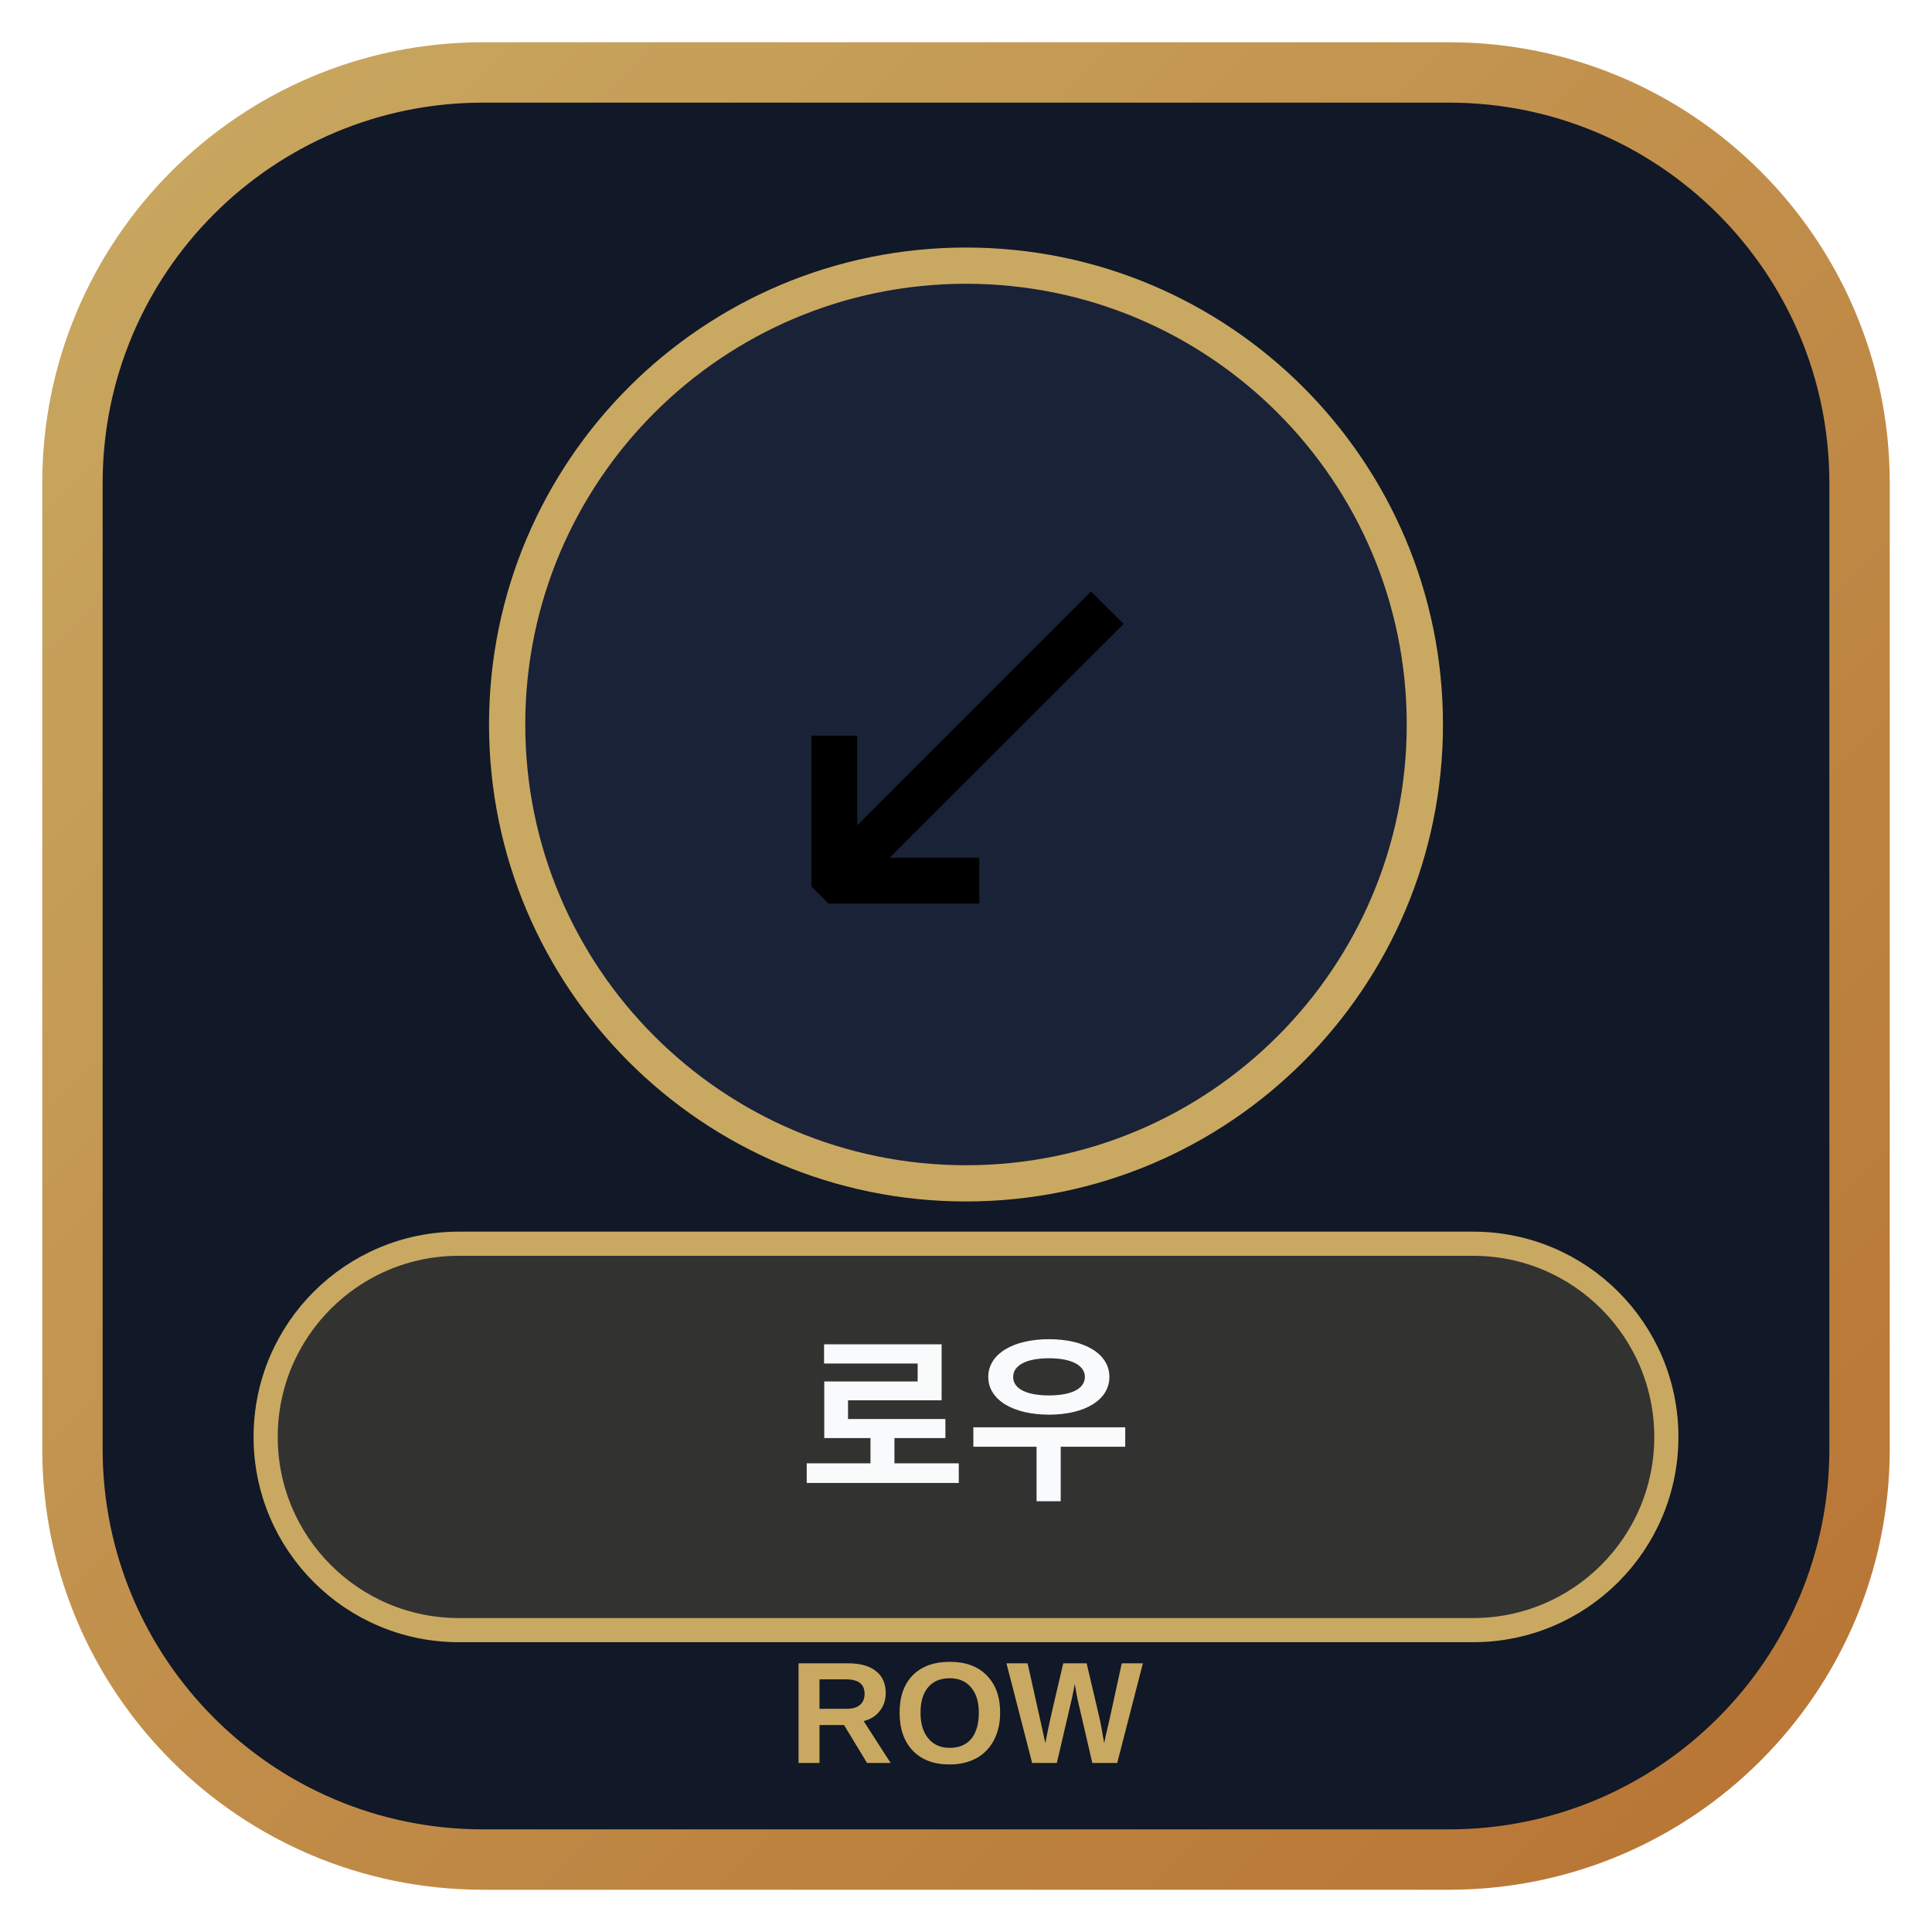
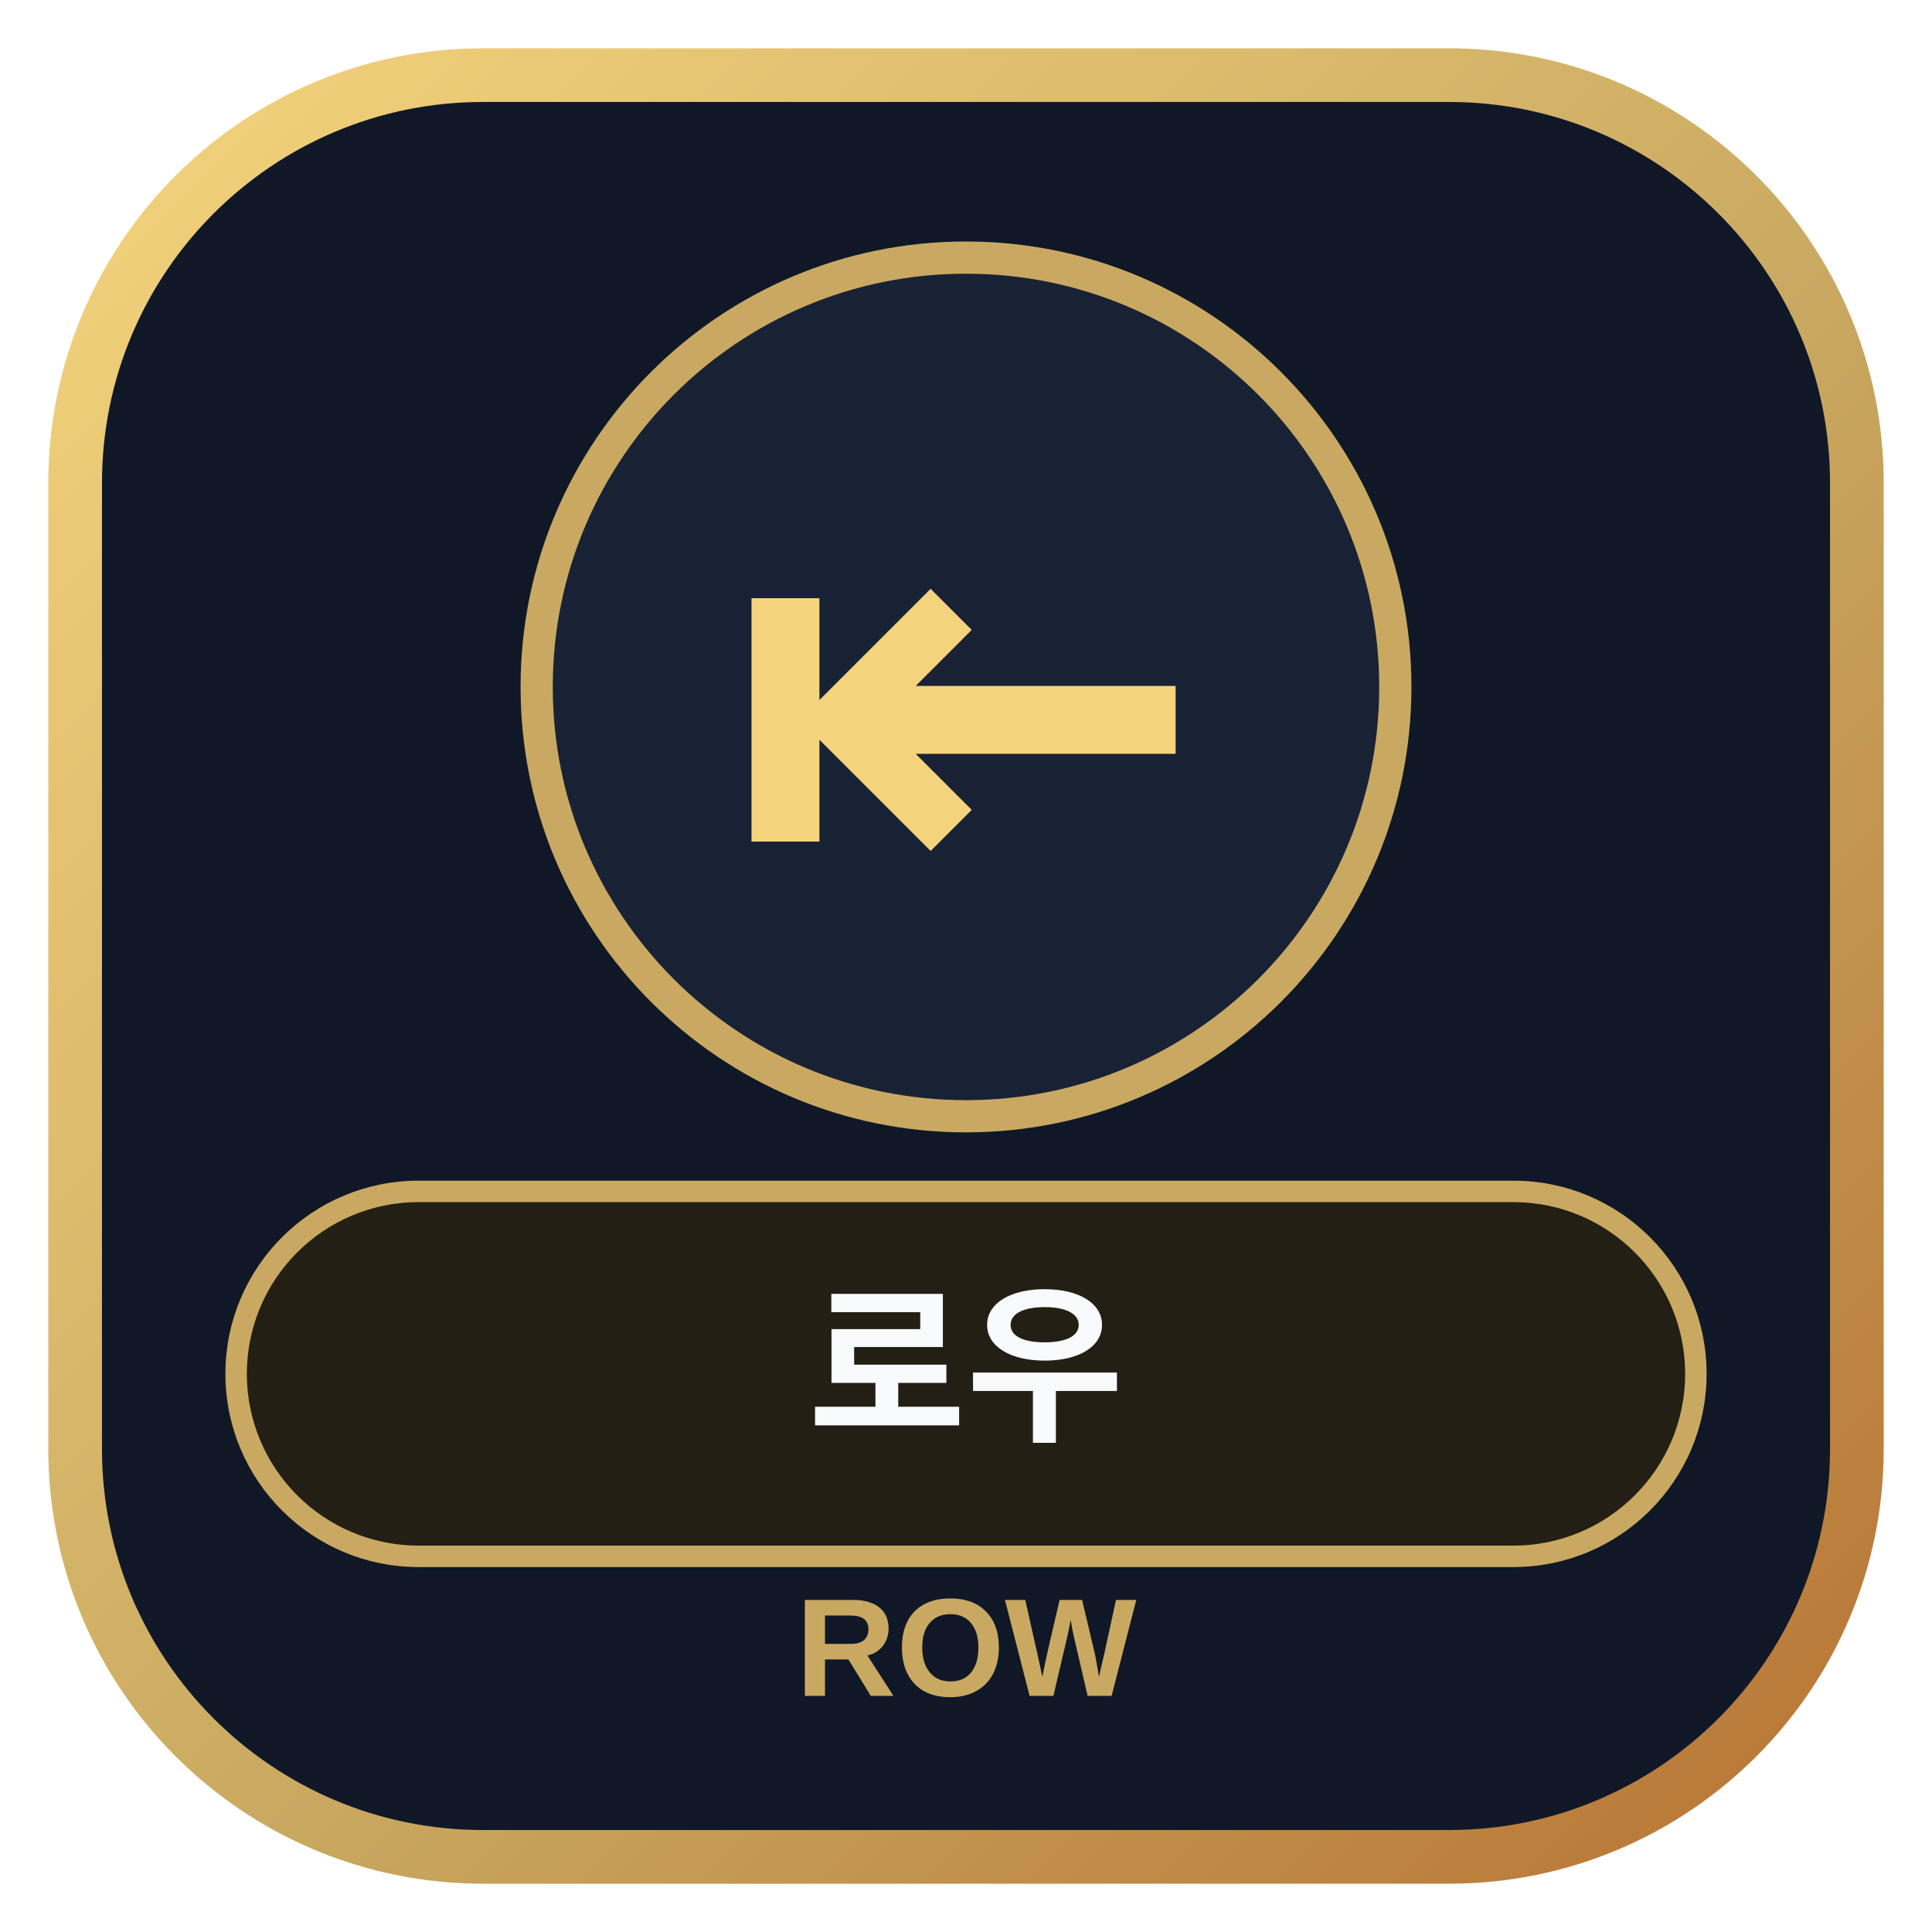
- <svg xmlns="http://www.w3.org/2000/svg" viewBox="0 0 160 160" role="img" aria-label="로우">
+ <svg xmlns="http://www.w3.org/2000/svg" viewBox="0 0 180 180" role="img" aria-label="로우">
  <defs>
-     <linearGradient id="g" x1="0" x2="1" y1="0" y2="1">
-       <stop offset="0" stop-color="#C9A961" />
+     <linearGradient id="gold" x1="0" x2="1" y1="0" y2="1">
+       <stop offset="0" stop-color="#F4D47C" />
+       <stop offset=".55" stop-color="#C9A961" />
      <stop offset="1" stop-color="#B87333" />
    </linearGradient>
  </defs>
-   <rect x="6" y="6" width="148" height="148" rx="34" fill="#111827" stroke="url(#g)" stroke-width="5" />
-   <circle cx="80" cy="60" r="38" fill="#1A2238" stroke="#C9A961" stroke-width="3" />
-   <text x="80" y="76" text-anchor="middle" font-size="46" font-family="Apple Color Emoji, Segoe UI Emoji, Noto Color Emoji, sans-serif">↙️</text>
-   <rect x="22" y="103" width="116" height="32" rx="16" fill="rgba(201,169,97,.18)" stroke="#C9A961" stroke-width="2" />
-   <text x="80" y="123" text-anchor="middle" fill="#F8FAFC" font-size="15" font-family="Arial, sans-serif" font-weight="900">로우</text>
-   <text x="80" y="146" text-anchor="middle" fill="#C9A961" font-size="12" font-family="Arial, sans-serif" font-weight="900">ROW</text>
+   <rect x="7" y="7" width="166" height="166" rx="38" fill="#101827" stroke="url(#gold)" stroke-width="5" />
+   <circle cx="90" cy="64" r="40" fill="#192235" stroke="#C9A961" stroke-width="3" />
+   <text x="90" y="84" text-anchor="middle" fill="#F4D47C" font-size="54" font-family="Arial" font-weight="900">⇤</text>
+   <rect x="22" y="111" width="136" height="34" rx="17" fill="#241f14" stroke="#C9A961" stroke-width="2" />
+   <text x="90" y="133" text-anchor="middle" fill="#F8FAFC" font-size="16" font-family="Arial" font-weight="900">로우</text>
+   <text x="90" y="158" text-anchor="middle" fill="#C9A961" font-size="13" font-family="Arial" font-weight="900">ROW</text>
</svg>
